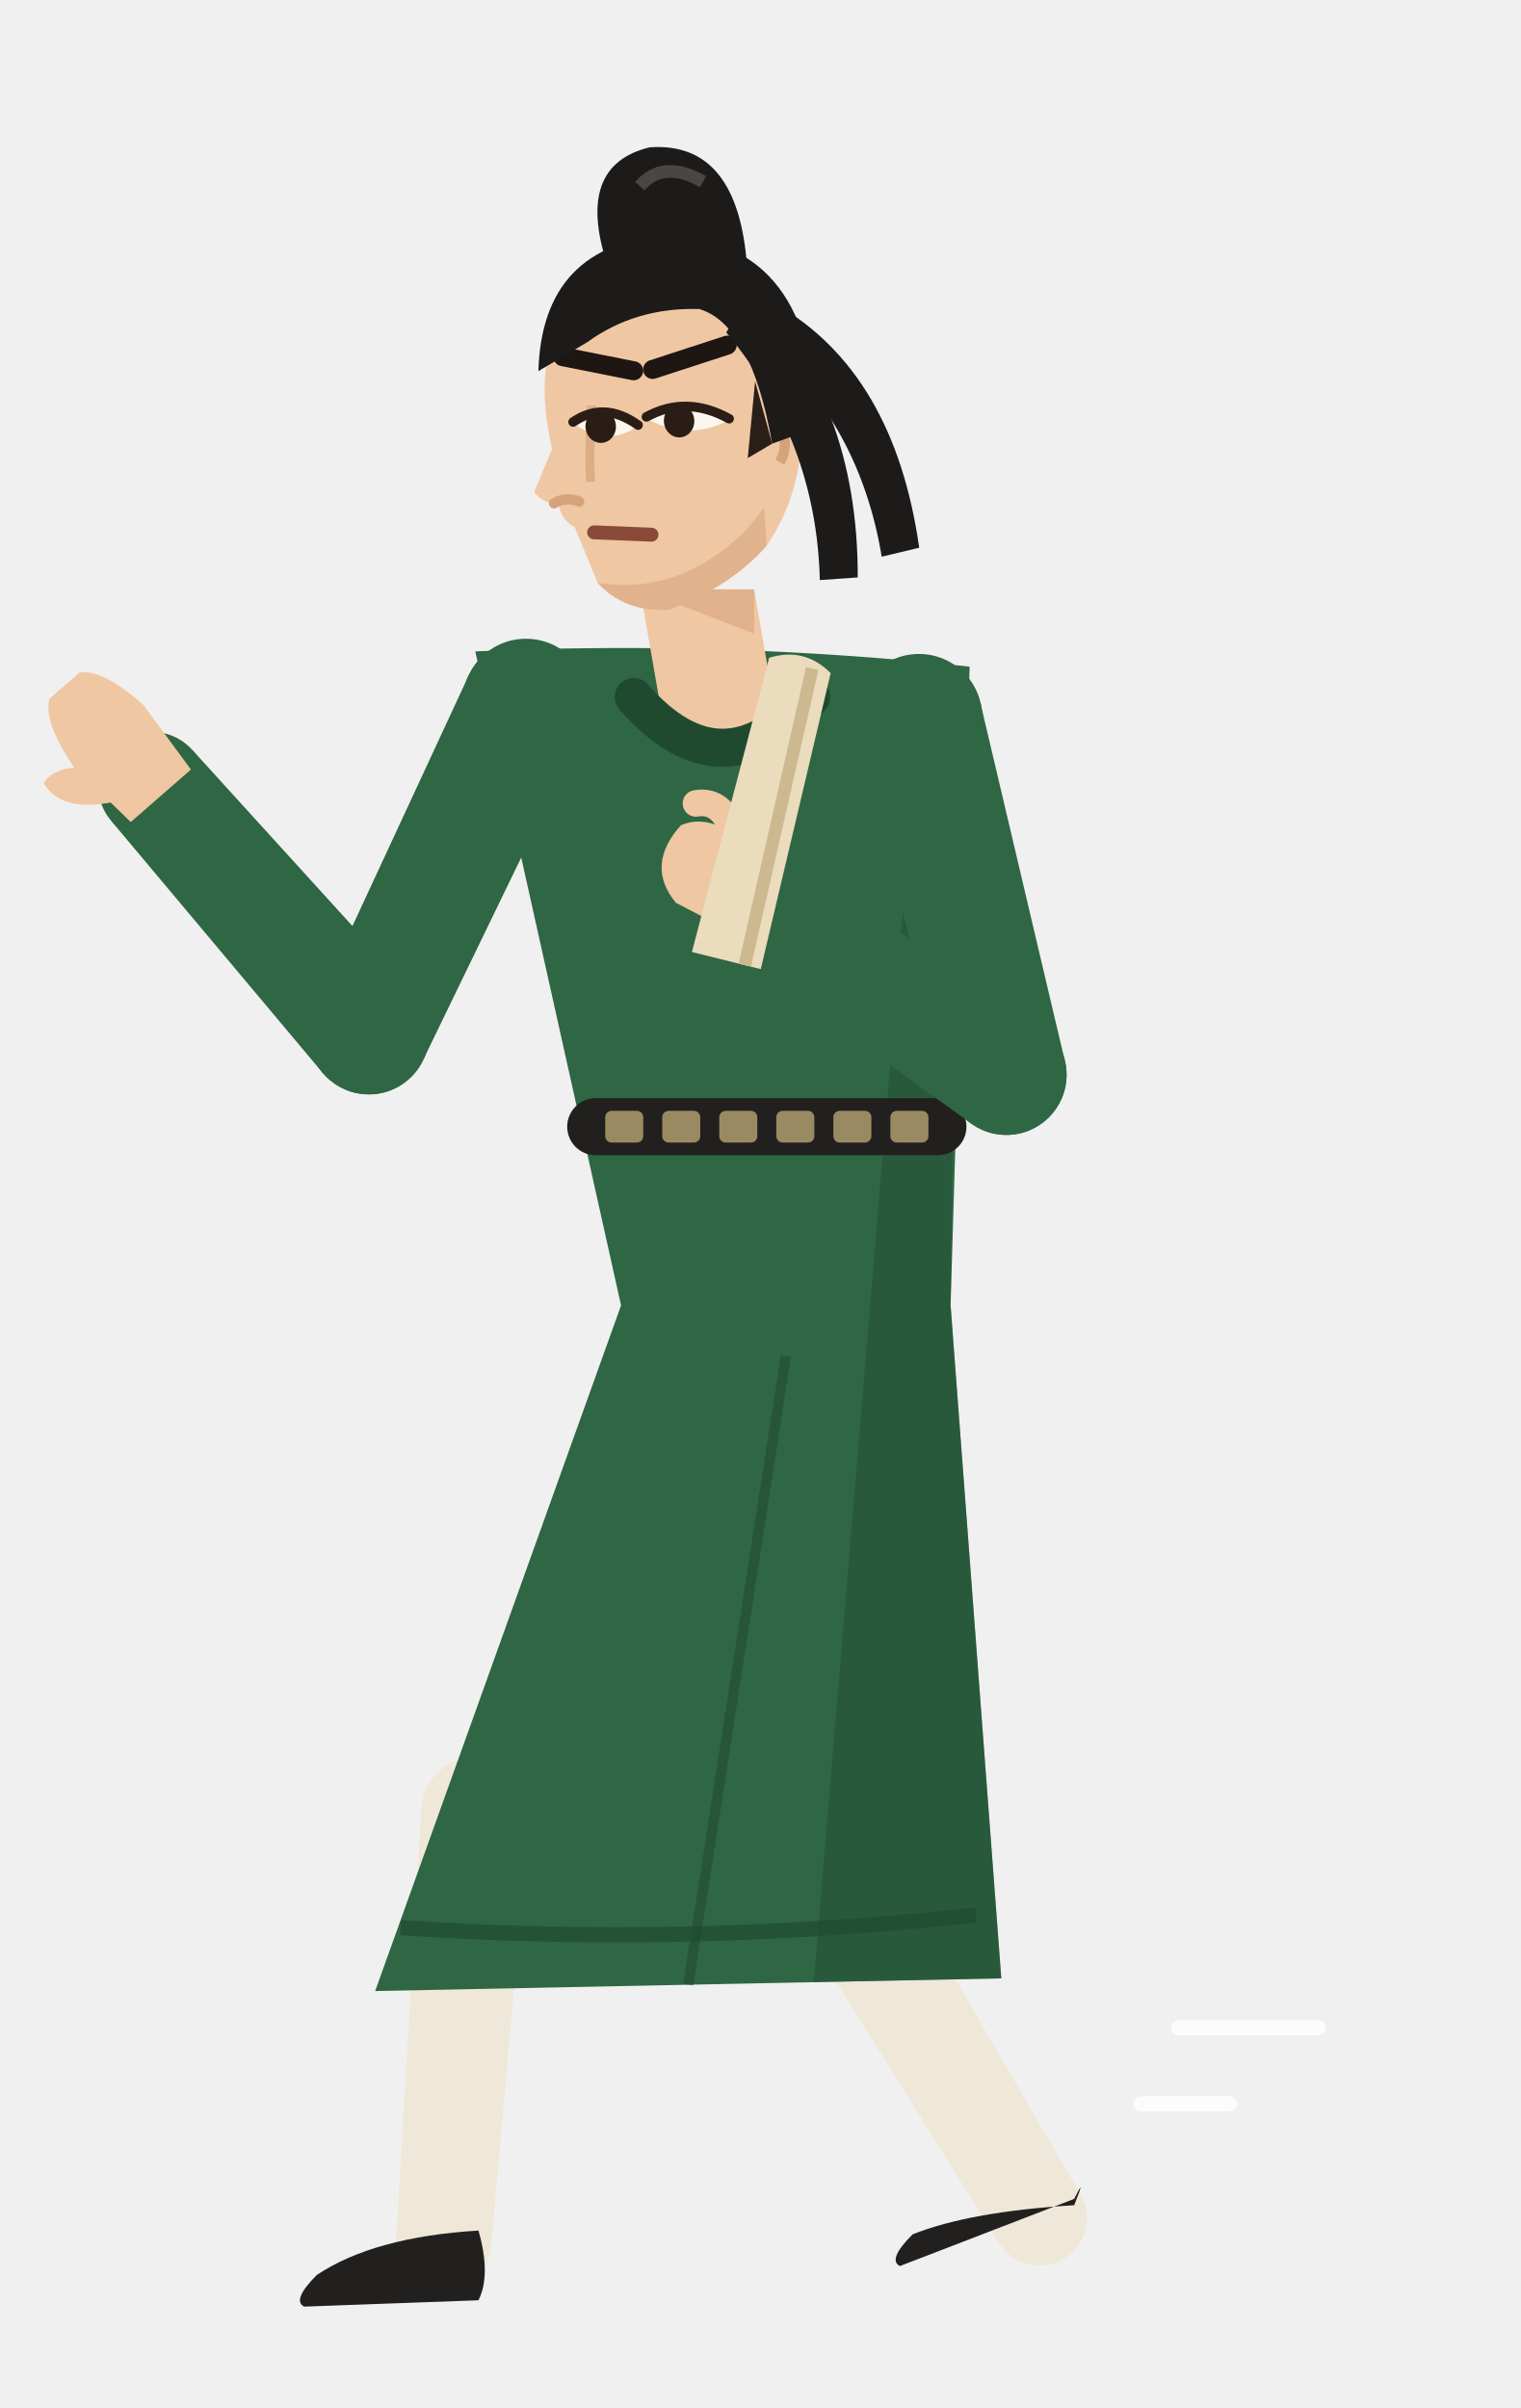
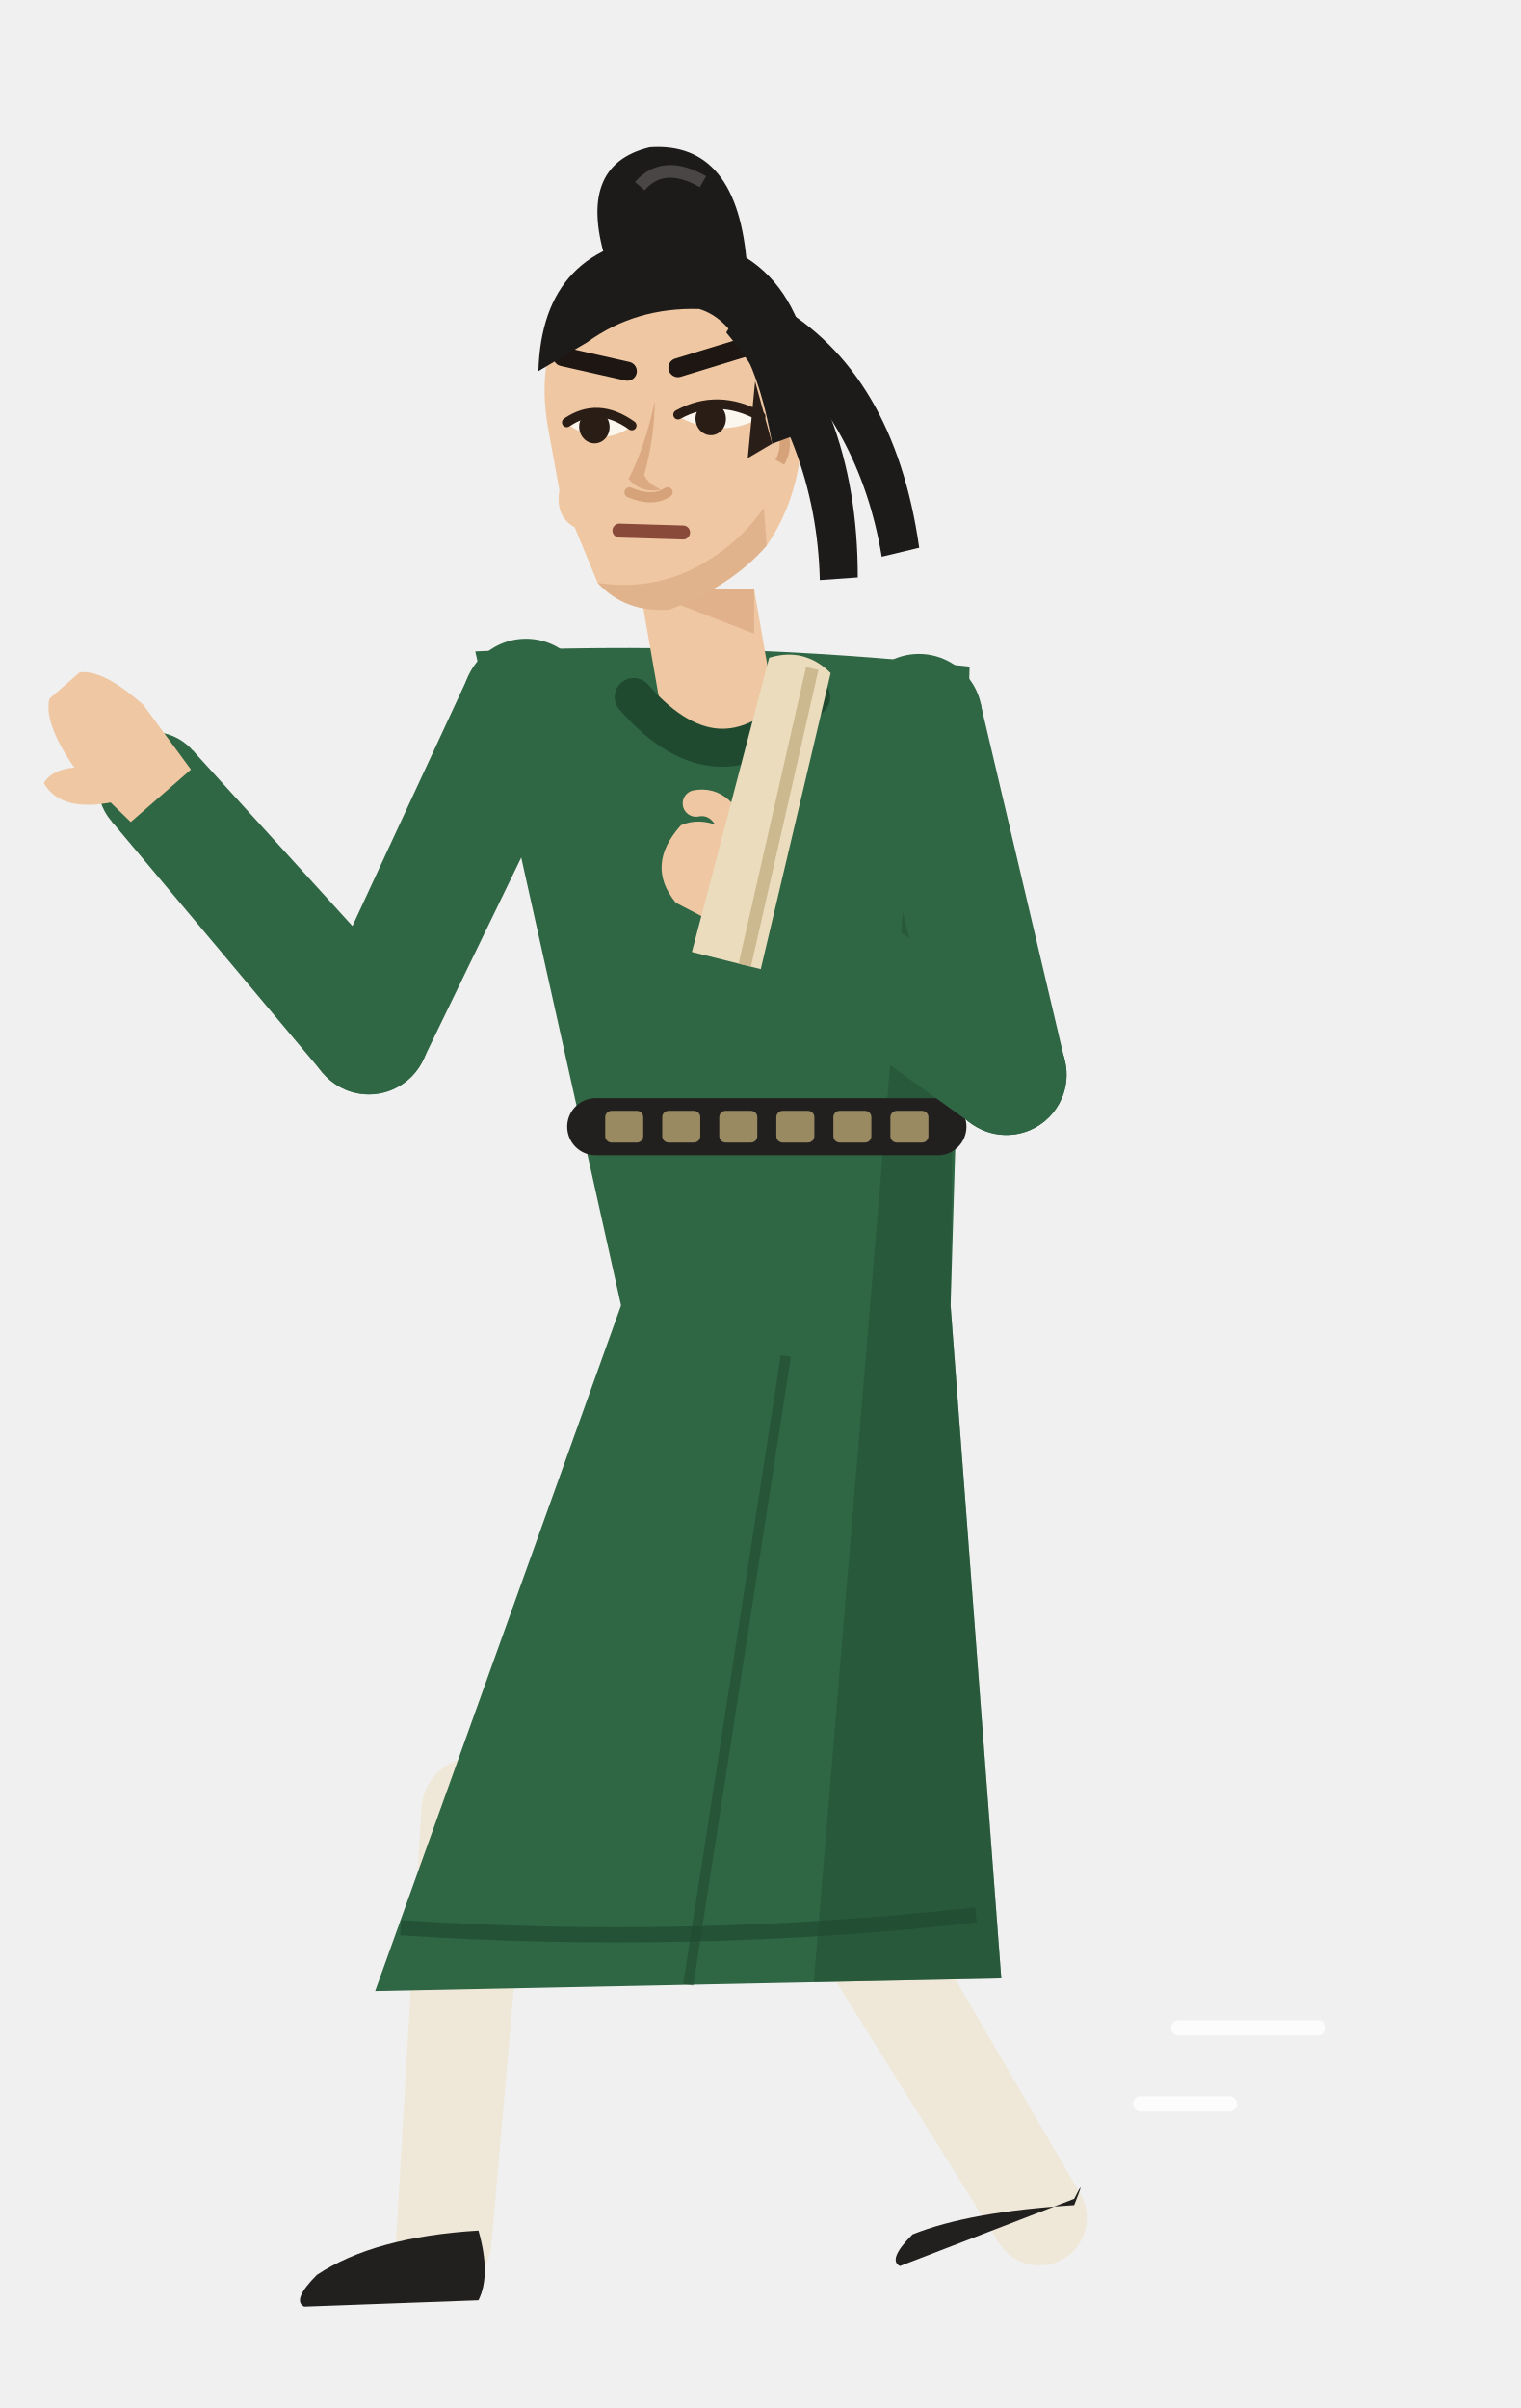
<svg xmlns="http://www.w3.org/2000/svg" width="240" height="380" viewBox="0 -20 240 380">
  <path d="M121.4 275.8 L157.6 333.9 L170.4 326.1 L136 267 Z" fill="#efe8d8" />
  <circle cx="128.7" cy="271.4" r="8.5" fill="#efe8d8" />
  <circle cx="164" cy="330" r="7.5" fill="#efe8d8" />
  <path d="M169.5 328 Q153 329 144 332.6 Q140 336.6 142 337.6 L169.5 327 Q171.5 323 169.5 328 Z" fill="#22201f" />
  <path d="M66.5 265.2 L62.5 333.5 L77.5 334.5 L83.5 266.4 Z" fill="#efe8d8" />
  <circle cx="75" cy="265.8" r="8.5" fill="#efe8d8" />
  <circle cx="70" cy="334" r="7.5" fill="#efe8d8" />
  <path d="M75.5 332 Q59 333 50 339 Q46 343 48 344 L75.5 343 Q77.5 339 75.5 332 Z" fill="#22201f" />
  <path d="M75 82.8 Q114 81 153 85.2 L150 186 L158 292.2 Q108.6 293.2 59.2 294.2 L98 186 Z" fill="#2f6644" />
  <path d="M144.4 100.7 L151 91.2 L150 186 L158 292.2 L128.4 292.8 Z" fill="#1f4a30" opacity=".45" />
  <path d="M124 194 L108.6 293.2" stroke="#1f4a30" stroke-width="1.6" opacity=".6" />
  <path d="M63.2 284.2 Q108.6 287.2 154 282.2" stroke="#1f4a30" stroke-width="2.4" fill="none" opacity=".7" />
  <path d="M94 157.8 L148 157.8" stroke="#22201f" stroke-width="9" stroke-linecap="round" />
  <rect x="95.5" y="155.3" width="6" height="5" rx="1" fill="#9a8a62" />
  <rect x="104.5" y="155.3" width="6" height="5" rx="1" fill="#9a8a62" />
  <rect x="113.5" y="155.3" width="6" height="5" rx="1" fill="#9a8a62" />
  <rect x="122.5" y="155.3" width="6" height="5" rx="1" fill="#9a8a62" />
  <rect x="131.5" y="155.3" width="6" height="5" rx="1" fill="#9a8a62" />
  <rect x="140.5" y="155.3" width="6" height="5" rx="1" fill="#9a8a62" />
  <path d="M105 96 L101 73 L119 73 L123 96 Z" fill="#efc7a2" />
  <path d="M101 73 L119 73 L119 80 Z" fill="#d6a27a" opacity=".6" />
  <path d="M100 90 Q114 106 128 90" stroke="#1f4a30" stroke-width="6" fill="none" stroke-linecap="round" />
  <g transform="translate(107.6 47) rotate(-4) scale(-1 1)">
    <path d="M-19 -6 Q-20 10 -12 20 Q-6 26 4 29 Q11 29 15 24 L18 15 Q21 13 20 9 L21 0 Q23 -16 12 -24 Q2 -29 -10 -26 Q-19 -20 -19 -6 Z" fill="#efc7a2" />
    <path d="M-12 20 Q-6 26 4 29 Q11 29 15 24 Q6 26 -2 22 Q-8 19 -12 14 Z" fill="#d6a27a" opacity=".55" />
    <ellipse cx="-14" cy="3" rx="4.5" ry="7.5" fill="#efc7a2" />
    <path d="M-15 0 q-2 4 0 7" stroke="#d6a27a" stroke-width="1.6" fill="none" />
-     <path d="M18 -3 L24 9 Q22 12 17 11 Z" fill="#efc7a2" />
-     <path d="M17 11 q2 -1 4 0" stroke="#d6a27a" stroke-width="1.6" fill="none" stroke-linecap="round" />
-     <path d="M14 -4 Q15 4 15 8" stroke="#d6a27a" stroke-width="1.4" fill="none" opacity=".7" />
-     <path d="M-7 0 Q-1 -4 5 -1 Q-1 2.5 -7 0 Z" fill="#fbf6ee" />
-     <ellipse cx="0.4" cy="-.6" rx="2.4" ry="2.6" fill="#2a1d16" />
-     <path d="M-7.5 -.4 Q-1 -4.6 5.5 -1.6" stroke="#2a1d16" stroke-width="1.5" fill="none" stroke-linecap="round" />
-     <path d="M7.4 0 Q12 -4 16.6 -1 Q12 2.5 7.4 0 Z" fill="#fbf6ee" />
-     <ellipse cx="12.8" cy="-.6" rx="2.4" ry="2.6" fill="#2a1d16" />
-     <path d="M6.9 -.4 Q12 -4.6 17.1 -1.6" stroke="#2a1d16" stroke-width="1.5" fill="none" stroke-linecap="round" />
-     <path d="M-8 -12 L4 -9" stroke="#1d1612" stroke-width="3" stroke-linecap="round" />
-     <path d="M7 -9 L18 -12" stroke="#1d1612" stroke-width="3" stroke-linecap="round" />
-     <path d="M6 17 L15 16" stroke="#8a4a3a" stroke-width="2.2" stroke-linecap="round" />
+     <path d="M4 -4 Q6 3 9 8 Q7 10.5 4 10 Q6 9 6.5 7.5 Q4.5 2 4 -4 Z" fill="#d6a27a" opacity=".8" />
+     <path d="M3 10.5 q2.5 1.4 6 -.4" stroke="#d6a27a" stroke-width="1.6" fill="none" stroke-linecap="round" />
+     <path d="M-12 0 Q-6 -4 0 -1 Q-6 2.5 -12 0 Z" fill="#fbf6ee" />
+     <ellipse cx="-4.6" cy="-.6" rx="2.4" ry="2.6" fill="#2a1d16" />
+     <path d="M-12.5 -.4 Q-6 -4.6 0.5 -1.6" stroke="#2a1d16" stroke-width="1.5" fill="none" stroke-linecap="round" />
+     <path d="M8.4 0 Q13 -4 17.6 -1 Q13 2.5 8.4 0 Z" fill="#fbf6ee" />
+     <ellipse cx="13.8" cy="-.6" rx="2.4" ry="2.6" fill="#2a1d16" />
+     <path d="M7.9 -.4 Q13 -4.6 18.1 -1.6" stroke="#2a1d16" stroke-width="1.5" fill="none" stroke-linecap="round" />
+     <path d="M-13 -12 L0 -9" stroke="#1d1612" stroke-width="3" stroke-linecap="round" />
+     <path d="M8 -9 L18 -12" stroke="#1d1612" stroke-width="3" stroke-linecap="round" />
+     <path d="M1 17 L11 16" stroke="#8a4a3a" stroke-width="2.2" stroke-linecap="round" />
    <path d="M-16 -18 Q-34 -6 -36 22 L-30 23 Q-28 2 -14 -12 Z" fill="#1d1a1a" />
    <path d="M-12 -20 Q-28 -2 -26 26 L-20 26 Q-21 4 -8 -14 Z" fill="#1d1a1a" />
    <path d="M-21 2 Q-23 -27 0 -30 Q20 -30 22 -10 Q18 -12 14 -14 Q6 -19 -4 -18 Q-12 -15 -14 4 Z" fill="#1d1a1a" />
    <path d="M-12 -24 Q-12 -44 2 -44 Q14 -42 10 -26 Z" fill="#1d1a1a" />
    <path d="M-6 -38 q6 -4 10 0" stroke="#4a4646" stroke-width="2" fill="none" />
    <path d="M-14 4 L-12 -6 L-10 6 Z" fill="#2a1e18" />
  </g>
  <path d="M135.3 95.6 L149.5 151.8 L168 147.3 L154.7 90.9 Z" fill="#2f6644" />
  <circle cx="145" cy="93.2" r="10" fill="#2f6644" />
  <circle cx="158.8" cy="149.6" r="9.5" fill="#2f6644" />
  <path d="M164.2 141.8 L120.8 113 L111.2 127 L153.4 157.4 Z" fill="#2f6644" />
  <circle cx="158.8" cy="149.6" r="9.5" fill="#2f6644" />
  <circle cx="116" cy="120" r="8.5" fill="#2f6644" />
  <g transform="translate(116 120) rotate(-145.3) scale(1.05 -1.05)">
    <path d="M-2 -6 Q9 -8 12 -3 Q13 5 6 7 L-2 6 Z" fill="#efc7a2" />
    <path d="M4 -6 Q9 -10 12 -7" stroke="#efc7a2" stroke-width="4" stroke-linecap="round" fill="none" />
  </g>
  <g transform="translate(118 118) rotate(14)">
    <path d="M-5 -34 Q0 -37 5 -34 L5.6 14 L-5.6 14 Z" fill="#eadcbc" />
    <path d="M2 -34 L3 14" stroke="#cdb990" stroke-width="2" />
  </g>
  <path d="M74 86.5 L49.6 139.1 L66.8 147.2 L92.1 95 Z" fill="#2f6644" />
  <circle cx="83" cy="90.8" r="10" fill="#2f6644" />
  <circle cx="58.2" cy="143.2" r="9.5" fill="#2f6644" />
  <path d="M65.4 136.9 L30.4 98.4 L17.6 109.6 L51 149.4 Z" fill="#2f6644" />
  <circle cx="58.2" cy="143.2" r="9.5" fill="#2f6644" />
  <circle cx="24" cy="104" r="8.5" fill="#2f6644" />
  <g transform="translate(24 104) rotate(-131.1) scale(1.05 1.05)">
    <path d="M-2 -6 L10 -7 Q18 -6 20 -3 L20 3 Q18 6 10 7 L-2 6 Z" fill="#efc7a2" />
    <path d="M2 -6 Q6 -13 11 -12 Q12 -9 8 -5 Z" fill="#efc7a2" />
  </g>
  <path d="M186 300 h22" stroke="#ffffff" stroke-width="2.4" stroke-linecap="round" opacity=".8" />
  <path d="M180 312 h14" stroke="#ffffff" stroke-width="2.4" stroke-linecap="round" opacity=".8" />
</svg>
